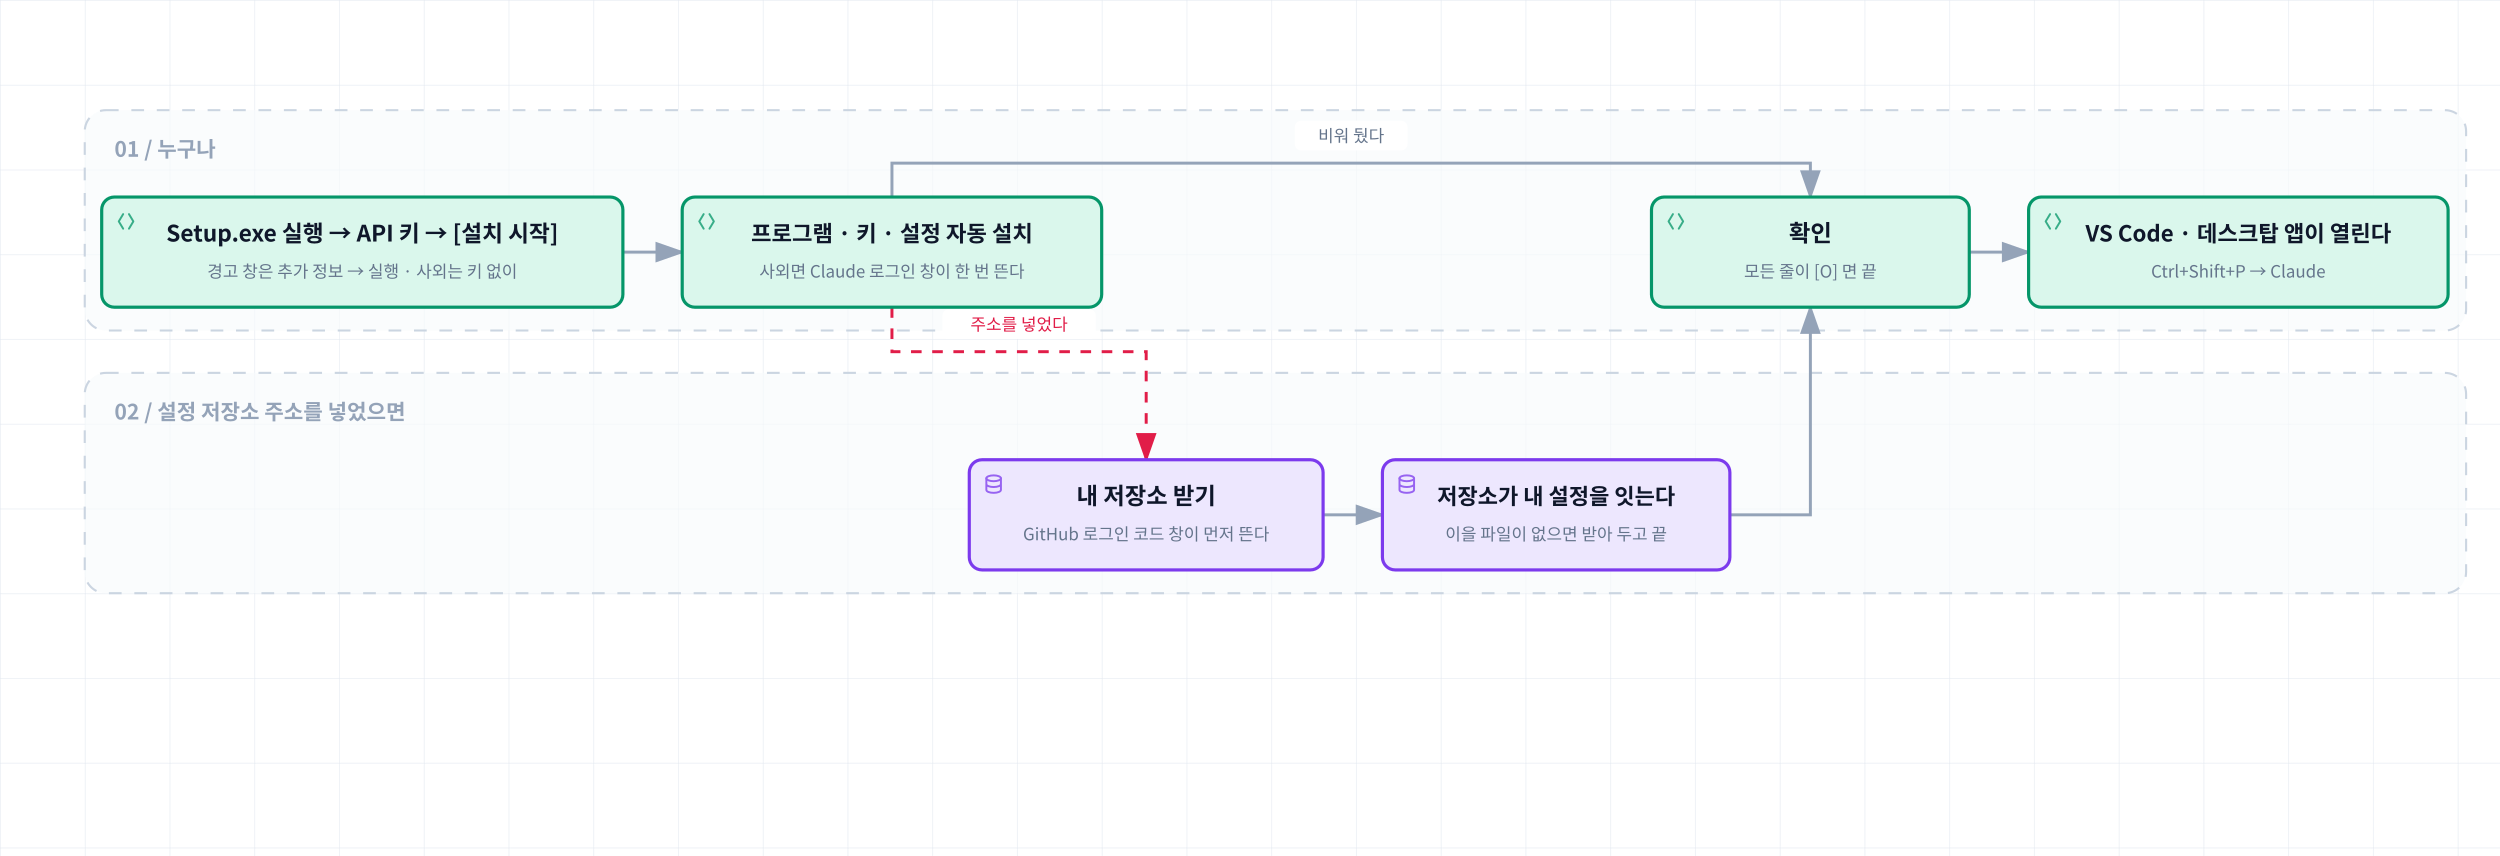
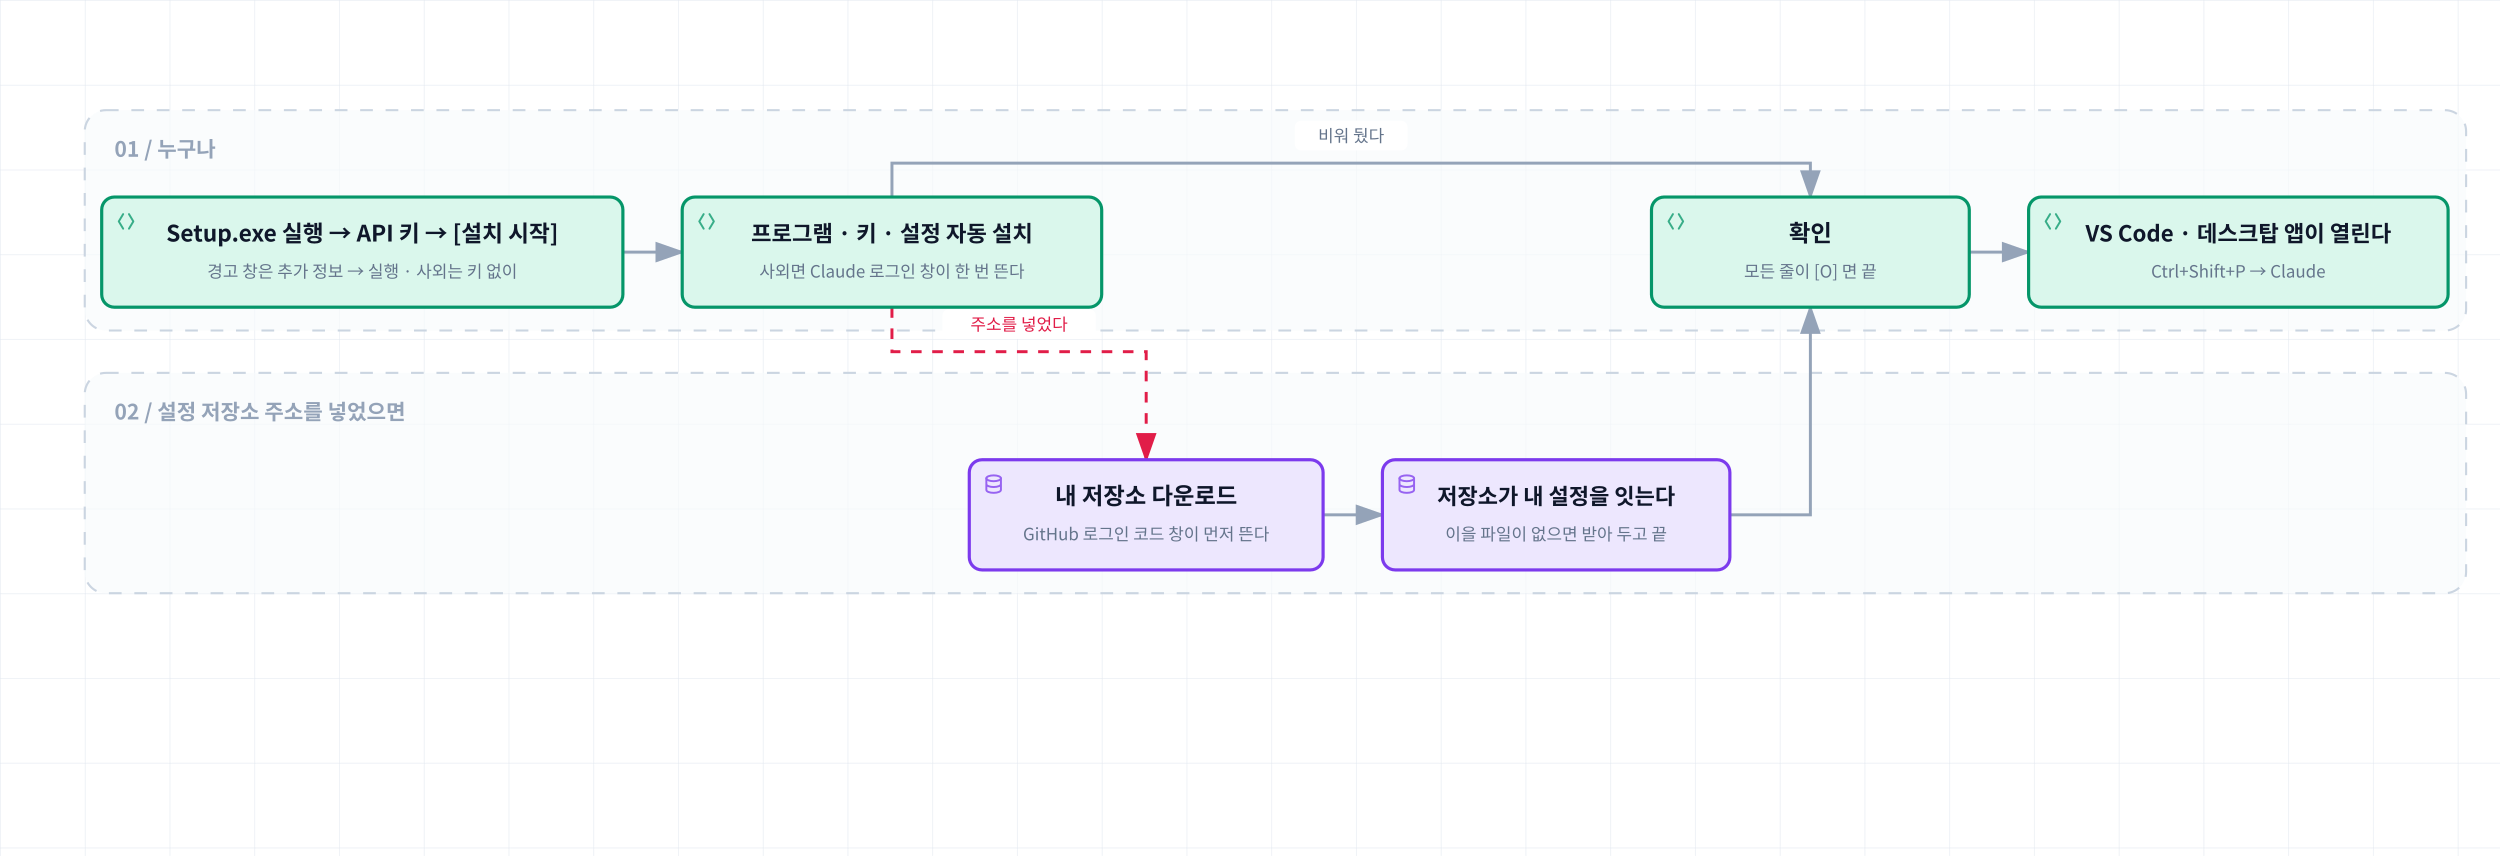
<svg xmlns="http://www.w3.org/2000/svg" viewBox="0 0 1180 404" role="img" lang="ko" aria-labelledby="archify-diagram-title archify-diagram-description" fill="rgb(0, 0, 0)" fill-opacity="1" fill-rule="nonzero" stroke="none" stroke-width="1px" stroke-opacity="1" stroke-dashoffset="0px" stroke-linecap="butt" stroke-linejoin="miter" opacity="1" font-family="'Malgun Gothic', 'Apple SD Gothic Neo', 'Noto Sans KR', 'Noto Sans CJK KR', 'Segoe UI', system-ui, sans-serif" font-size="16px" font-weight="400" text-anchor="start" display="block" visibility="visible" width="1180" height="404">
  <defs stroke-width="1px" opacity="1" display="inline" visibility="visible">
    <marker id="arrowhead" markerWidth="10" markerHeight="7" refX="9" refY="3.5" orient="auto" stroke-width="1px" opacity="1" display="inline" visibility="visible">
      <polygon points="0 0, 10 3.5, 0 7" fill="rgb(148, 163, 184)" stroke-width="1px" opacity="1" display="inline" visibility="visible" />
    </marker>
    <marker id="arrowhead-emphasis" markerWidth="10" markerHeight="7" refX="9" refY="3.5" orient="auto" stroke-width="1px" opacity="1" display="inline" visibility="visible">
      <polygon points="0 0, 10 3.5, 0 7" fill="rgb(5, 150, 105)" stroke-width="1px" opacity="1" display="inline" visibility="visible" />
    </marker>
    <marker id="arrowhead-security" markerWidth="10" markerHeight="7" refX="9" refY="3.5" orient="auto" stroke-width="1px" opacity="1" display="inline" visibility="visible">
      <polygon points="0 0, 10 3.5, 0 7" fill="rgb(225, 29, 72)" stroke-width="1px" opacity="1" display="inline" visibility="visible" />
    </marker>
    <marker id="arrowhead-dashed" markerWidth="10" markerHeight="7" refX="9" refY="3.5" orient="auto" stroke-width="1px" opacity="1" display="inline" visibility="visible">
      <polygon points="0 0, 10 3.5, 0 7" fill="rgb(124, 58, 237)" stroke-width="1px" opacity="1" display="inline" visibility="visible" />
    </marker>
    <pattern id="grid" width="40" height="40" patternUnits="userSpaceOnUse" stroke-width="1px" opacity="1" display="inline" visibility="visible">
      <path d="M 40 0 L 0 0 0 40" stroke-width="0.5px" fill="none" stroke="rgb(226, 232, 240)" opacity="1" display="inline" visibility="visible" />
    </pattern>
  </defs>
  <rect width="100%" height="100%" fill="url(&quot;#grid&quot;)" stroke-width="1px" opacity="1" display="inline" visibility="visible" />
  <rect x="40" y="52" width="1124" height="104" rx="10" stroke-width="1px" fill="rgba(248, 250, 252, 0.65)" stroke="rgb(203, 213, 225)" stroke-dasharray="6px, 6px" opacity="1" display="inline" visibility="visible" />
  <text x="54" y="74" font-size="10px" font-weight="600" fill="rgb(148, 163, 184)" stroke-width="1px" opacity="1" display="block" visibility="visible">01 / 누구나</text>
  <rect x="40" y="176" width="1124" height="104" rx="10" stroke-width="1px" fill="rgba(248, 250, 252, 0.65)" stroke="rgb(203, 213, 225)" stroke-dasharray="6px, 6px" opacity="1" display="inline" visibility="visible" />
  <text x="54" y="198" font-size="10px" font-weight="600" fill="rgb(148, 163, 184)" stroke-width="1px" opacity="1" display="block" visibility="visible">02 / 설정 저장소 주소를 넣었으면</text>
  <path d="M 421 145 L 421 166 L 541 166 L 541 217" stroke-width="1.4px" marker-end="url(#arrowhead-security)" fill="none" stroke="rgb(225, 29, 72)" stroke-dasharray="5px, 5px" opacity="1" display="inline" visibility="visible" />
  <path d="M 421 93 L 421 77 L 854.5 77 L 854.5 93" stroke-width="1.4px" marker-end="url(#arrowhead)" fill="none" stroke="rgb(148, 163, 184)" opacity="1" display="inline" visibility="visible" />
  <path d="M 624.5 243 L 652.5 243" stroke-width="1.4px" marker-end="url(#arrowhead)" fill="none" stroke="rgb(148, 163, 184)" opacity="1" display="inline" visibility="visible" />
  <path d="M 816.5 243 L 854.5 243 L 854.5 145" stroke-width="1.4px" marker-end="url(#arrowhead)" fill="none" stroke="rgb(148, 163, 184)" opacity="1" display="inline" visibility="visible" />
  <path d="M 294 119 L 322 119" stroke-width="1.4px" marker-end="url(#arrowhead)" fill="none" stroke="rgb(148, 163, 184)" opacity="1" display="inline" visibility="visible" />
  <path d="M 929.5 119 L 957.5 119" stroke-width="1.4px" marker-end="url(#arrowhead)" fill="none" stroke="rgb(148, 163, 184)" opacity="1" display="inline" visibility="visible" />
  <g role="group" aria-label="Direct relationship explorer" stroke-width="1px" opacity="1" display="inline" visibility="visible">
-     <g role="button" tabindex="0" aria-pressed="false" aria-label="Inspect relationship 1 of 6: 프로그램 · 키 · 설정 자동 설치 to 내 저장소 받기, 주소를 넣었다. Press Enter for details." stroke-width="1px" opacity="1" display="inline" visibility="visible">
+     <g role="button" tabindex="0" aria-pressed="false" aria-label="Inspect relationship 1 of 6: 프로그램 · 키 · 설정 자동 설치 to 내 저장소 다운로드, 주소를 넣었다. Press Enter for details." stroke-width="1px" opacity="1" display="inline" visibility="visible">
      <path d="M 421 145 L 421 166 L 541 166 L 541 217" stroke-width="24px" fill="none" stroke="rgba(0, 0, 0, 0)" stroke-linecap="round" stroke-linejoin="round" opacity="1" display="inline" visibility="visible" />
      <path d="M 421 145 L 421 166 L 541 166 L 541 217" stroke-width="6px" fill="none" stroke="color(srgb 0.031 0.569 0.698 / 0.34)" stroke-dasharray="2px, 4px" stroke-linecap="round" stroke-linejoin="round" opacity="0" display="inline" visibility="visible" />
    </g>
    <g role="button" tabindex="-1" aria-pressed="false" aria-label="Inspect relationship 2 of 6: 프로그램 · 키 · 설정 자동 설치 to 확인, 비워 뒀다. Press Enter for details." stroke-width="1px" opacity="1" display="inline" visibility="visible">
      <path d="M 421 93 L 421 77 L 854.5 77 L 854.5 93" stroke-width="24px" fill="none" stroke="rgba(0, 0, 0, 0)" stroke-linecap="round" stroke-linejoin="round" opacity="1" display="inline" visibility="visible" />
      <path d="M 421 93 L 421 77 L 854.5 77 L 854.5 93" stroke-width="6px" fill="none" stroke="color(srgb 0.031 0.569 0.698 / 0.34)" stroke-dasharray="2px, 4px" stroke-linecap="round" stroke-linejoin="round" opacity="0" display="inline" visibility="visible" />
    </g>
-     <g role="button" tabindex="-1" aria-pressed="false" aria-label="Inspect relationship 3 of 6: 내 저장소 받기 to 저장소가 내 설정을 잇는다, connects to. Press Enter for details." stroke-width="1px" opacity="1" display="inline" visibility="visible">
+     <g role="button" tabindex="-1" aria-pressed="false" aria-label="Inspect relationship 3 of 6: 내 저장소 다운로드 to 저장소가 내 설정을 잇는다, connects to. Press Enter for details." stroke-width="1px" opacity="1" display="inline" visibility="visible">
      <path d="M 624.5 243 L 652.5 243" stroke-width="24px" fill="none" stroke="rgba(0, 0, 0, 0)" stroke-linecap="round" stroke-linejoin="round" opacity="1" display="inline" visibility="visible" />
      <path d="M 624.5 243 L 652.5 243" stroke-width="6px" fill="none" stroke="color(srgb 0.031 0.569 0.698 / 0.34)" stroke-dasharray="2px, 4px" stroke-linecap="round" stroke-linejoin="round" opacity="0" display="inline" visibility="visible" />
    </g>
    <g role="button" tabindex="-1" aria-pressed="false" aria-label="Inspect relationship 4 of 6: 저장소가 내 설정을 잇는다 to 확인, connects to. Press Enter for details." stroke-width="1px" opacity="1" display="inline" visibility="visible">
      <path d="M 816.5 243 L 854.5 243 L 854.5 145" stroke-width="24px" fill="none" stroke="rgba(0, 0, 0, 0)" stroke-linecap="round" stroke-linejoin="round" opacity="1" display="inline" visibility="visible" />
      <path d="M 816.5 243 L 854.5 243 L 854.5 145" stroke-width="6px" fill="none" stroke="color(srgb 0.031 0.569 0.698 / 0.34)" stroke-dasharray="2px, 4px" stroke-linecap="round" stroke-linejoin="round" opacity="0" display="inline" visibility="visible" />
    </g>
    <g role="button" tabindex="-1" aria-pressed="false" aria-label="Inspect relationship 5 of 6: Setup.exe 실행 → API 키 → [설치 시작] to 프로그램 · 키 · 설정 자동 설치, connects to. Press Enter for details." stroke-width="1px" opacity="1" display="inline" visibility="visible">
      <path d="M 294 119 L 322 119" stroke-width="24px" fill="none" stroke="rgba(0, 0, 0, 0)" stroke-linecap="round" stroke-linejoin="round" opacity="1" display="inline" visibility="visible" />
      <path d="M 294 119 L 322 119" stroke-width="6px" fill="none" stroke="color(srgb 0.031 0.569 0.698 / 0.34)" stroke-dasharray="2px, 4px" stroke-linecap="round" stroke-linejoin="round" opacity="0" display="inline" visibility="visible" />
    </g>
    <g role="button" tabindex="-1" aria-pressed="false" aria-label="Inspect relationship 6 of 6: 확인 to VS Code · 데스크탑 앱이 열린다, connects to. Press Enter for details." stroke-width="1px" opacity="1" display="inline" visibility="visible">
      <path d="M 929.5 119 L 957.5 119" stroke-width="24px" fill="none" stroke="rgba(0, 0, 0, 0)" stroke-linecap="round" stroke-linejoin="round" opacity="1" display="inline" visibility="visible" />
      <path d="M 929.5 119 L 957.5 119" stroke-width="6px" fill="none" stroke="color(srgb 0.031 0.569 0.698 / 0.34)" stroke-dasharray="2px, 4px" stroke-linecap="round" stroke-linejoin="round" opacity="0" display="inline" visibility="visible" />
    </g>
  </g>
  <g id="node-nstart" tabindex="0" role="button" aria-label="Focus Setup.exe 실행 → API 키 → [설치 시작], 경고 창은 추가 정보 → 실행 · 사외는 키 없이, 누구나" aria-pressed="false" stroke-width="1px" opacity="1" display="inline" visibility="visible">
    <rect x="48" y="93" width="246" height="52" rx="6" fill="rgb(255, 255, 255)" stroke-width="1px" opacity="1" display="inline" visibility="visible" />
    <rect x="48" y="93" width="246" height="52" rx="6" stroke-width="1.5px" fill="rgba(52, 211, 153, 0.18)" stroke="rgb(5, 150, 105)" opacity="1" display="inline" visibility="visible" />
    <g aria-hidden="true" transform="translate(54 99) scale(0.6875)" fill="none" stroke="rgb(5, 150, 105)" stroke-width="1.35px" stroke-linecap="round" stroke-linejoin="round" opacity="0.76" display="inline" visibility="visible">
      <path d="M6 3 3 8l3 5M10 3l3 5-3 5" stroke-width="1.35px" opacity="1" display="inline" visibility="visible" />
    </g>
    <text x="171" y="114" font-size="10.7px" font-weight="600" text-anchor="middle" fill="rgb(15, 23, 42)" stroke-width="1px" opacity="1" display="block" visibility="visible">Setup.exe 실행 → API 키 → [설치 시작]</text>
    <text x="171" y="131" font-size="8px" text-anchor="middle" fill="rgb(100, 116, 139)" stroke-width="1px" opacity="1" display="block" visibility="visible">경고 창은 추가 정보 → 실행 · 사외는 키 없이</text>
  </g>
  <g id="node-nauto" tabindex="0" role="button" aria-label="Focus 프로그램 · 키 · 설정 자동 설치, 사외면 Claude 로그인 창이 한 번 뜬다, 누구나" aria-pressed="false" stroke-width="1px" opacity="1" display="inline" visibility="visible">
    <rect x="322" y="93" width="198" height="52" rx="6" fill="rgb(255, 255, 255)" stroke-width="1px" opacity="1" display="inline" visibility="visible" />
    <rect x="322" y="93" width="198" height="52" rx="6" stroke-width="1.5px" fill="rgba(52, 211, 153, 0.18)" stroke="rgb(5, 150, 105)" opacity="1" display="inline" visibility="visible" />
    <g aria-hidden="true" transform="translate(328 99) scale(0.6875)" fill="none" stroke="rgb(5, 150, 105)" stroke-width="1.35px" stroke-linecap="round" stroke-linejoin="round" opacity="0.76" display="inline" visibility="visible">
      <path d="M6 3 3 8l3 5M10 3l3 5-3 5" stroke-width="1.35px" opacity="1" display="inline" visibility="visible" />
    </g>
    <text x="421" y="114" font-size="10.5px" font-weight="600" text-anchor="middle" fill="rgb(15, 23, 42)" stroke-width="1px" opacity="1" display="block" visibility="visible">프로그램 · 키 · 설정 자동 설치</text>
    <text x="421" y="131" font-size="8px" text-anchor="middle" fill="rgb(100, 116, 139)" stroke-width="1px" opacity="1" display="block" visibility="visible">사외면 Claude 로그인 창이 한 번 뜬다</text>
  </g>
  <g id="node-nverify" tabindex="0" role="button" aria-label="Focus 확인, 모든 줄이 [O] 면 끝, 누구나" aria-pressed="false" stroke-width="1px" opacity="1" display="inline" visibility="visible">
    <rect x="779.5" y="93" width="150" height="52" rx="6" fill="rgb(255, 255, 255)" stroke-width="1px" opacity="1" display="inline" visibility="visible" />
    <rect x="779.5" y="93" width="150" height="52" rx="6" stroke-width="1.5px" fill="rgba(52, 211, 153, 0.18)" stroke="rgb(5, 150, 105)" opacity="1" display="inline" visibility="visible" />
    <g aria-hidden="true" transform="translate(785.5 99) scale(0.6875)" fill="none" stroke="rgb(5, 150, 105)" stroke-width="1.35px" stroke-linecap="round" stroke-linejoin="round" opacity="0.76" display="inline" visibility="visible">
      <path d="M6 3 3 8l3 5M10 3l3 5-3 5" stroke-width="1.35px" opacity="1" display="inline" visibility="visible" />
    </g>
    <text x="854.5" y="114" font-size="11px" font-weight="600" text-anchor="middle" fill="rgb(15, 23, 42)" stroke-width="1px" opacity="1" display="block" visibility="visible">확인</text>
    <text x="854.5" y="131" font-size="8px" text-anchor="middle" fill="rgb(100, 116, 139)" stroke-width="1px" opacity="1" display="block" visibility="visible">모든 줄이 [O] 면 끝</text>
  </g>
  <g id="node-nopen" tabindex="0" role="button" aria-label="Focus VS Code · 데스크탑 앱이 열린다, Ctrl+Shift+P → Claude, 누구나" aria-pressed="false" stroke-width="1px" opacity="1" display="inline" visibility="visible">
    <rect x="957.5" y="93" width="198" height="52" rx="6" fill="rgb(255, 255, 255)" stroke-width="1px" opacity="1" display="inline" visibility="visible" />
    <rect x="957.5" y="93" width="198" height="52" rx="6" stroke-width="1.5px" fill="rgba(52, 211, 153, 0.18)" stroke="rgb(5, 150, 105)" opacity="1" display="inline" visibility="visible" />
    <g aria-hidden="true" transform="translate(963.5 99) scale(0.6875)" fill="none" stroke="rgb(5, 150, 105)" stroke-width="1.35px" stroke-linecap="round" stroke-linejoin="round" opacity="0.76" display="inline" visibility="visible">
      <path d="M6 3 3 8l3 5M10 3l3 5-3 5" stroke-width="1.35px" opacity="1" display="inline" visibility="visible" />
    </g>
    <text x="1056.5" y="114" font-size="10.5px" font-weight="600" text-anchor="middle" fill="rgb(15, 23, 42)" stroke-width="1px" opacity="1" display="block" visibility="visible">VS Code · 데스크탑 앱이 열린다</text>
    <text x="1056.5" y="131" font-size="8px" text-anchor="middle" fill="rgb(100, 116, 139)" stroke-width="1px" opacity="1" display="block" visibility="visible">Ctrl+Shift+P → Claude</text>
  </g>
-   <g id="node-nclone" tabindex="0" role="button" aria-label="Focus 내 저장소 받기, GitHub 로그인 코드 창이 먼저 뜬다, 설정 저장소 주소를 넣었으면" aria-pressed="false" stroke-width="1px" opacity="1" display="inline" visibility="visible">
+   <g id="node-nclone" tabindex="0" role="button" aria-label="Focus 내 저장소 다운로드, GitHub 로그인 코드 창이 먼저 뜬다, 설정 저장소 주소를 넣었으면" aria-pressed="false" stroke-width="1px" opacity="1" display="inline" visibility="visible">
    <rect x="457.5" y="217" width="167" height="52" rx="6" fill="rgb(255, 255, 255)" stroke-width="1px" opacity="1" display="inline" visibility="visible" />
    <rect x="457.5" y="217" width="167" height="52" rx="6" stroke-width="1.5px" fill="rgba(167, 139, 250, 0.2)" stroke="rgb(124, 58, 237)" opacity="1" display="inline" visibility="visible" />
    <g aria-hidden="true" transform="translate(463.5 223) scale(0.6875)" fill="none" stroke="rgb(124, 58, 237)" stroke-width="1.35px" stroke-linecap="round" stroke-linejoin="round" opacity="0.76" display="inline" visibility="visible">
      <ellipse cx="8" cy="4" rx="5" ry="2" stroke-width="1.35px" opacity="1" display="inline" visibility="visible" />
      <path d="M3 4v8c0 1.1 2.2 2 5 2s5-.9 5-2V4M3 8c0 1.1 2.2 2 5 2s5-.9 5-2" stroke-width="1.35px" opacity="1" display="inline" visibility="visible" />
    </g>
-     <text x="541" y="238" font-size="11px" font-weight="600" text-anchor="middle" fill="rgb(15, 23, 42)" stroke-width="1px" opacity="1" display="block" visibility="visible">내 저장소 받기</text>
+     <text x="541" y="238" font-size="11px" font-weight="600" text-anchor="middle" fill="rgb(15, 23, 42)" stroke-width="1px" opacity="1" display="block" visibility="visible">내 저장소 다운로드</text>
    <text x="541" y="255" font-size="8px" text-anchor="middle" fill="rgb(100, 116, 139)" stroke-width="1px" opacity="1" display="block" visibility="visible">GitHub 로그인 코드 창이 먼저 뜬다</text>
  </g>
  <g id="node-nhook" tabindex="0" role="button" aria-label="Focus 저장소가 내 설정을 잇는다, 이을 파일이 없으면 받아 두고 끝, 설정 저장소 주소를 넣었으면" aria-pressed="false" stroke-width="1px" opacity="1" display="inline" visibility="visible">
    <rect x="652.5" y="217" width="164" height="52" rx="6" fill="rgb(255, 255, 255)" stroke-width="1px" opacity="1" display="inline" visibility="visible" />
    <rect x="652.5" y="217" width="164" height="52" rx="6" stroke-width="1.5px" fill="rgba(167, 139, 250, 0.2)" stroke="rgb(124, 58, 237)" opacity="1" display="inline" visibility="visible" />
    <g aria-hidden="true" transform="translate(658.5 223) scale(0.6875)" fill="none" stroke="rgb(124, 58, 237)" stroke-width="1.35px" stroke-linecap="round" stroke-linejoin="round" opacity="0.76" display="inline" visibility="visible">
      <ellipse cx="8" cy="4" rx="5" ry="2" stroke-width="1.35px" opacity="1" display="inline" visibility="visible" />
      <path d="M3 4v8c0 1.1 2.2 2 5 2s5-.9 5-2V4M3 8c0 1.1 2.2 2 5 2s5-.9 5-2" stroke-width="1.35px" opacity="1" display="inline" visibility="visible" />
    </g>
    <text x="734.5" y="238" font-size="10.4px" font-weight="600" text-anchor="middle" fill="rgb(15, 23, 42)" stroke-width="1px" opacity="1" display="block" visibility="visible">저장소가 내 설정을 잇는다</text>
    <text x="734.5" y="255" font-size="8px" text-anchor="middle" fill="rgb(100, 116, 139)" stroke-width="1px" opacity="1" display="block" visibility="visible">이을 파일이 없으면 받아 두고 끝</text>
  </g>
  <g stroke-width="1px" opacity="1" display="inline" visibility="visible">
    <rect x="444.8" y="146" width="72.4" height="14" rx="3" fill="rgb(255, 255, 255)" stroke-width="1px" opacity="1" display="inline" visibility="visible" />
    <text x="481" y="156" font-size="8px" text-anchor="middle" fill="rgb(225, 29, 72)" stroke-width="1px" opacity="1" display="block" visibility="visible">주소를 넣었다</text>
  </g>
  <g stroke-width="1px" opacity="1" display="inline" visibility="visible">
    <rect x="611.15" y="57" width="53.2" height="14" rx="3" fill="rgb(255, 255, 255)" stroke-width="1px" opacity="1" display="inline" visibility="visible" />
    <text x="637.75" y="67" font-size="8px" text-anchor="middle" fill="rgb(100, 116, 139)" stroke-width="1px" opacity="1" display="block" visibility="visible">비워 뒀다</text>
  </g>
</svg>
